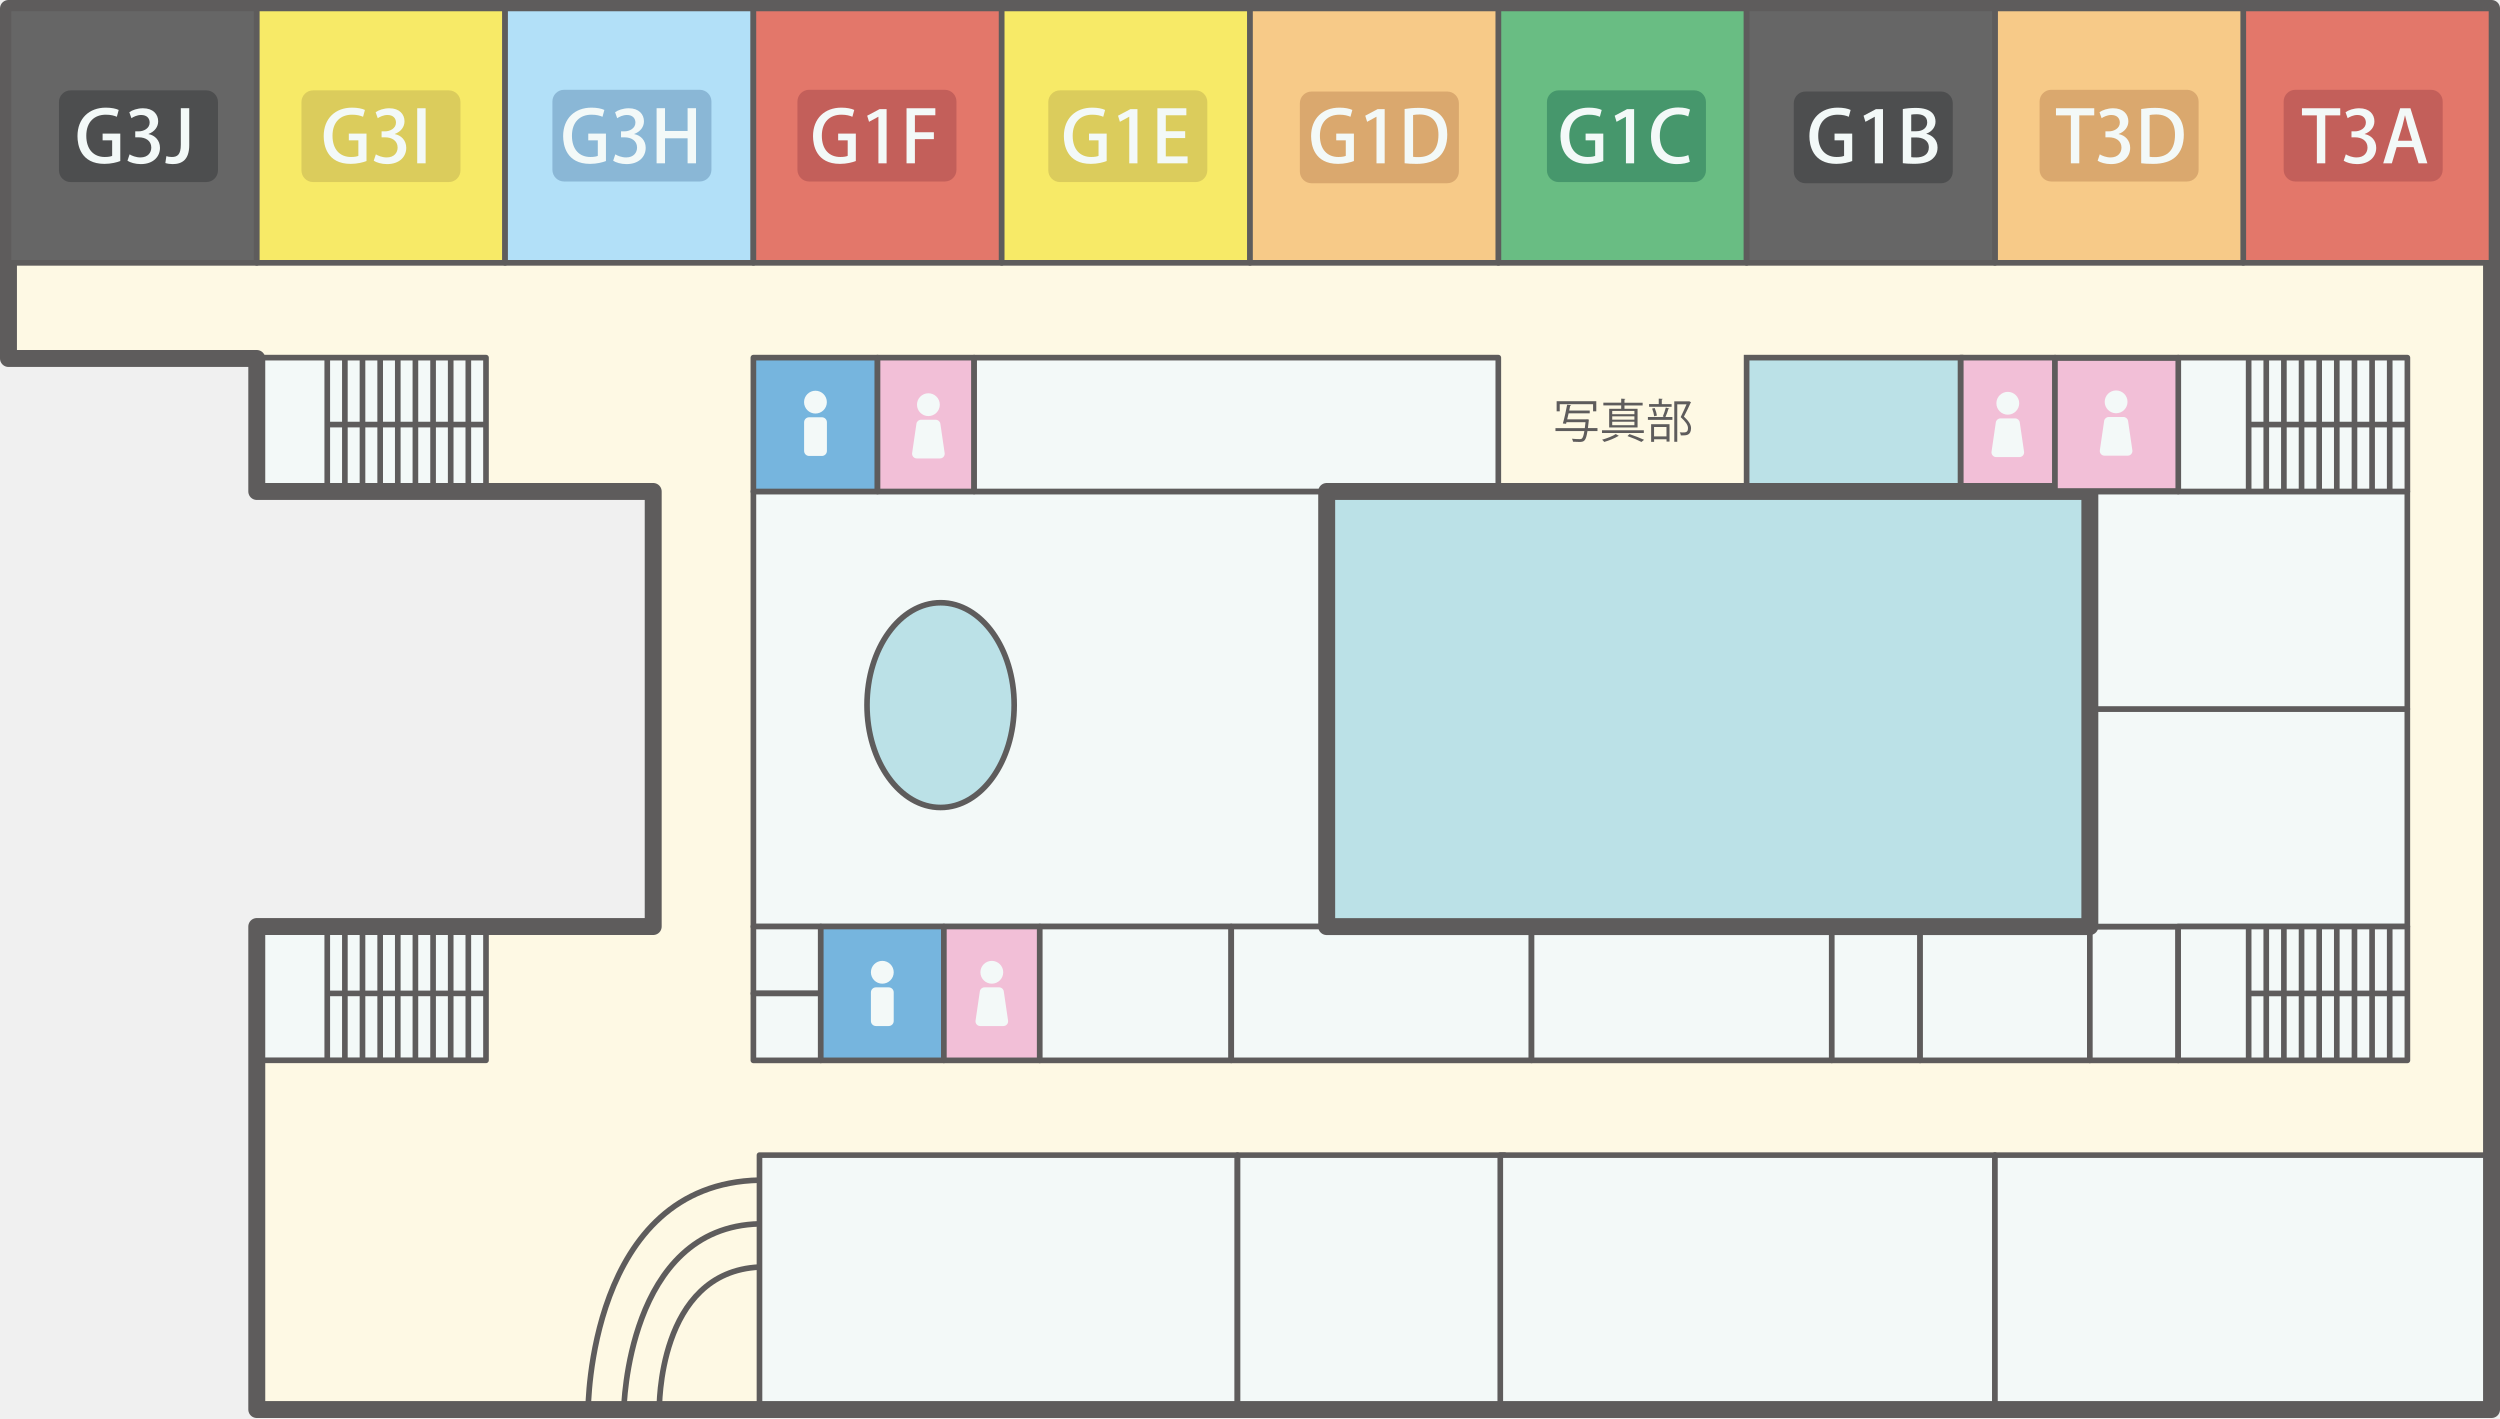
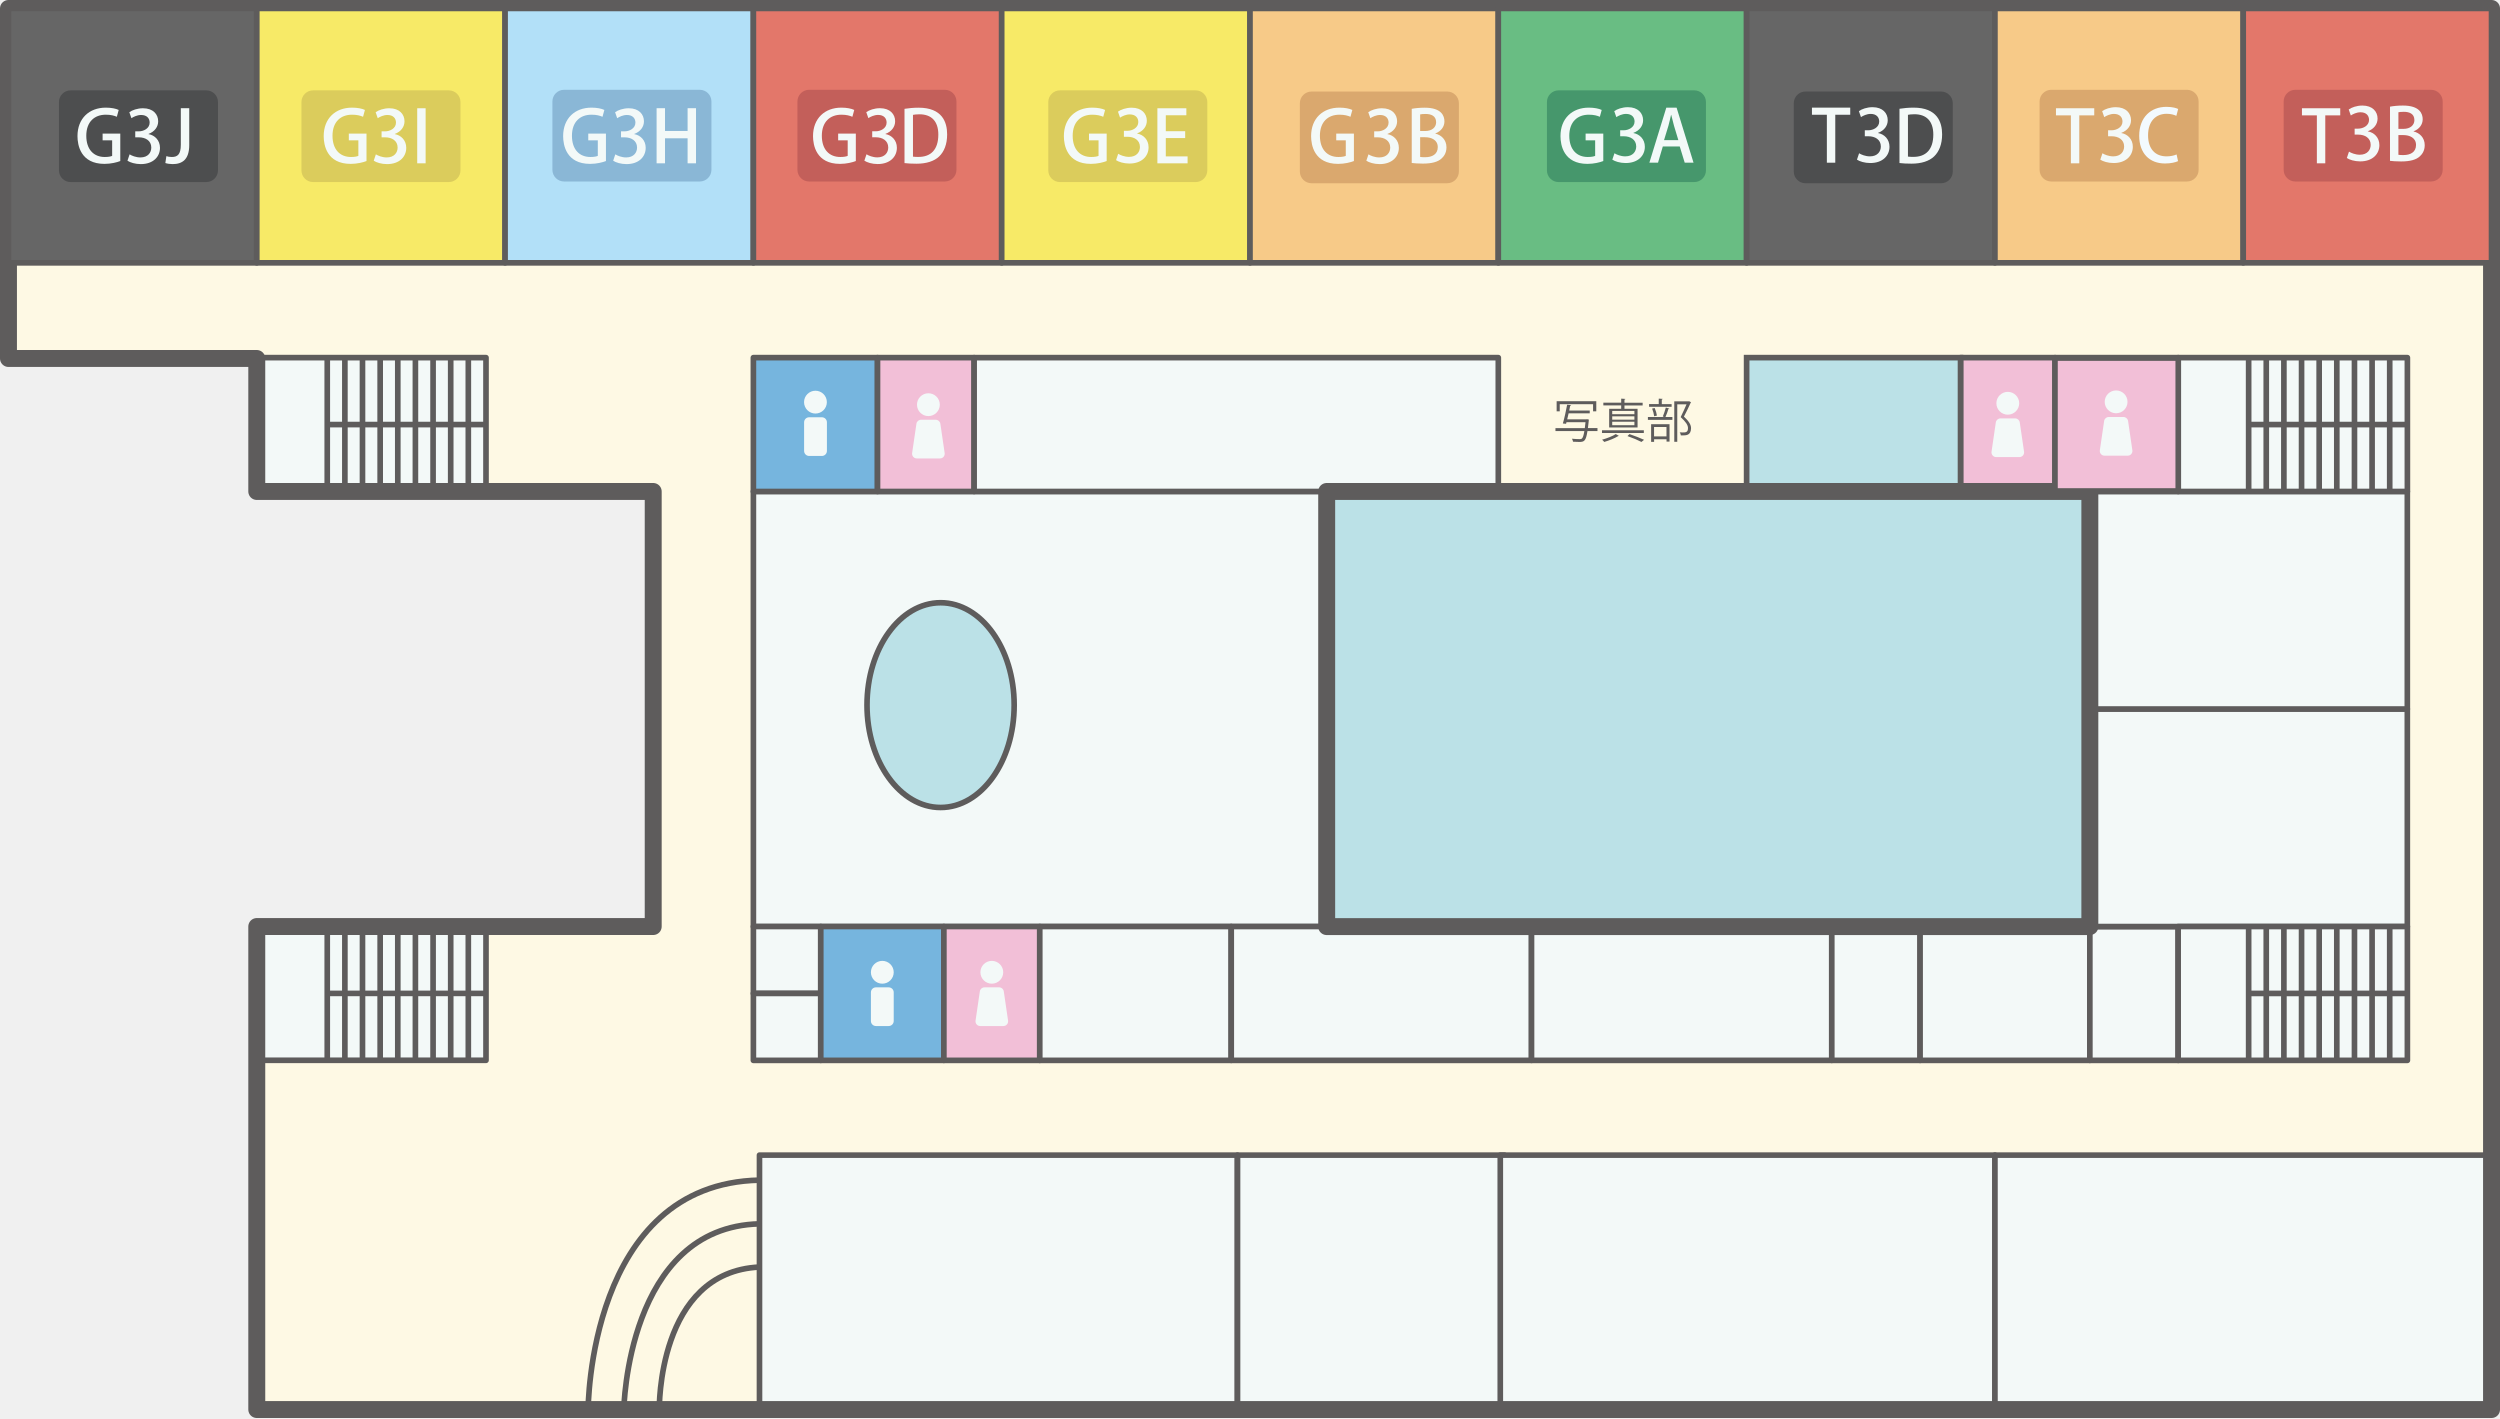
<svg xmlns="http://www.w3.org/2000/svg" id="_レイヤー_2" viewBox="0 0 442.7 251.1">
  <defs>
-     <style>
- 
- .cls-1,
- .cls-2,.cls-3,.cls-4,.cls-5,.cls-6,.cls-7,.cls-8,.cls-9,.cls-10,.cls-11,.cls-12,.cls-13,.cls-14,
- .cls-15{stroke:#5e5c5c;}
- .cls-1,.cls-2,.cls-3,.cls-4,.cls-5,.cls-6,.cls-7,.cls-8,.cls-10,.cls-12,.cls-13,.cls-14,
- .cls-15{stroke-linejoin:round;}
- .cls-1,
- .cls-16{fill:#f3f9f8;}
- .cls-2,
- .cls-9{fill:#f2bfd7;}
- .cls-3{fill:#f7ea67;}
- .cls-4{fill:#b2e0f8;}
- .cls-17{fill:#dbcc5c;}
- .cls-18{fill:#fef9e4;}
- .cls-19{fill:#46976c;}
- .cls-20{fill:#daa86e;}
- .cls-21{fill:#5e5c5c;}
- .cls-5,.cls-11{fill:#bbe1e7;}
- .cls-5,.cls-15{stroke-width:3px;}
- .cls-22{fill:#8ab7d6;}
- .cls-6{fill:#76b5de;}
- .cls-7{fill:#666;}
- .cls-8,
- .cls-15{fill:none;}
- .cls-10{fill:#f7ca88;}
- .cls-23{fill:#4d4e4f;}
- .cls-12{fill:#e3776a;}
- .cls-13{fill:#69bd83;}
- .cls-24{fill:#c35f5a;}
- .cls-14{fill:#fff;}
- .cls-15{stroke-linecap:round;}
- 
+     <style>.cls-1,.cls-2,.cls-3,.cls-4,.cls-5,.cls-6,.cls-7,.cls-8,.cls-9,.cls-10,.cls-11,.cls-12,.cls-13,.cls-14,.cls-15{stroke:#5e5c5c;}.cls-1,.cls-2,.cls-3,.cls-4,.cls-5,.cls-6,.cls-7,.cls-8,.cls-10,.cls-12,.cls-13,.cls-14,.cls-15{stroke-linejoin:round;}.cls-1,.cls-16{fill:#f3f9f8;}.cls-2,.cls-9{fill:#f2bfd7;}.cls-3{fill:#f7ea67;}.cls-4{fill:#b2e0f8;}.cls-17{fill:#dbcc5c;}.cls-18{fill:#fef9e4;}.cls-19{fill:#46976c;}.cls-20{fill:#daa86e;}.cls-21{fill:#5e5c5c;}.cls-5,.cls-11{fill:#bbe1e7;}.cls-5,.cls-15{stroke-width:3px;}.cls-22{fill:#f3fafe;}.cls-23{fill:#8ab7d6;}.cls-6{fill:#76b5de;}.cls-7{fill:#666;}.cls-8,.cls-15{fill:none;}.cls-10{fill:#f7ca88;}.cls-24{fill:#4d4e4f;}.cls-12{fill:#e3776a;}.cls-13{fill:#69bd83;}.cls-25{fill:#c35f5a;}.cls-14{fill:#fff;}.cls-15{stroke-linecap:round;}
</style>
  </defs>
  <g id="map">
    <g>
      <polygon class="cls-18" points="1.5 1.5 1.5 63.48 45.47 63.48 45.47 87.03 86.06 87.03 115.67 87.03 115.67 164.07 86.06 164.07 45.47 164.07 45.47 187.77 45.47 249.6 441.2 249.6 441.2 1.5 1.5 1.5" />
      <path class="cls-8" d="M104.15,249.6s0-40.03,30.35-40.62" />
      <path class="cls-8" d="M110.47,249.6s.53-32.33,24.03-32.88" />
      <path class="cls-8" d="M116.75,249.6s-.38-24.39,17.74-25.23" />
      <rect class="cls-1" x="134.49" y="204.55" width="84.62" height="45.04" />
      <rect class="cls-1" x="219.14" y="204.55" width="47.26" height="45.04" />
      <rect class="cls-1" x="265.67" y="204.55" width="87.6" height="45.04" />
      <rect class="cls-1" x="353.26" y="204.55" width="87.94" height="45.04" />
      <rect class="cls-1" x="133.41" y="87.03" width="101.52" height="77.05" />
      <rect class="cls-1" x="133.41" y="164.07" width="11.93" height="11.85" />
      <rect class="cls-1" x="133.41" y="175.92" width="11.93" height="11.85" />
      <rect class="cls-6" x="145.34" y="164.07" width="21.8" height="23.7" />
      <rect class="cls-2" x="167.14" y="164.07" width="16.98" height="23.7" />
      <rect class="cls-1" x="184.12" y="164.07" width="33.9" height="23.7" />
      <rect class="cls-1" x="218.03" y="164.07" width="53.17" height="23.7" />
      <rect class="cls-1" x="271.2" y="164.07" width="53.17" height="23.7" />
      <rect class="cls-1" x="324.37" y="164.07" width="15.64" height="23.7" />
      <rect class="cls-1" x="340.01" y="164.07" width="30.06" height="23.7" />
      <rect class="cls-1" x="370.07" y="164.07" width="15.64" height="23.7" />
      <rect class="cls-1" x="370.07" y="125.55" width="56.22" height="38.53" />
      <rect class="cls-1" x="370.07" y="87.03" width="56.22" height="38.52" />
      <rect class="cls-3" x="363.91" y="63.33" width="21.8" height="23.7" />
      <rect class="cls-2" x="347.17" y="63.33" width="16.74" height="23.7" />
      <rect class="cls-11" x="309.29" y="63.33" width="37.88" height="23.7" />
      <rect class="cls-6" x="133.41" y="63.33" width="21.98" height="23.7" />
      <rect class="cls-2" x="155.39" y="63.33" width="17.11" height="23.7" />
      <rect class="cls-1" x="172.5" y="63.33" width="92.82" height="23.7" />
      <rect class="cls-5" x="234.93" y="87.03" width="135.14" height="77.05" />
      <path class="cls-11" d="M179.59,124.86c0,10.01-5.83,18.13-13.03,18.13s-13.03-8.12-13.03-18.13,5.83-18.13,13.03-18.13,13.03,8.11,13.03,18.13Z" />
      <g>
        <polyline class="cls-1" points="426.3 164.07 385.71 164.07 385.71 187.77 426.3 187.77 426.3 164.07 426.3 175.92" />
        <line class="cls-14" x1="398.19" y1="164.07" x2="398.19" y2="187.77" />
        <line class="cls-14" x1="401.31" y1="164.07" x2="401.31" y2="187.77" />
        <line class="cls-14" x1="404.43" y1="164.07" x2="404.43" y2="187.77" />
        <line class="cls-14" x1="407.56" y1="164.07" x2="407.56" y2="187.77" />
        <line class="cls-14" x1="410.68" y1="164.07" x2="410.68" y2="187.77" />
        <line class="cls-14" x1="413.8" y1="164.07" x2="413.8" y2="187.77" />
        <line class="cls-14" x1="416.93" y1="164.07" x2="416.93" y2="187.77" />
        <line class="cls-14" x1="420.05" y1="164.07" x2="420.05" y2="187.77" />
        <line class="cls-14" x1="423.17" y1="164.07" x2="423.17" y2="187.77" />
      </g>
      <g>
        <polyline class="cls-1" points="86.06 164.06 45.47 164.06 45.47 187.76 86.06 187.76 86.06 164.06 86.06 175.91" />
        <line class="cls-14" x1="57.95" y1="164.06" x2="57.95" y2="187.76" />
        <line class="cls-14" x1="61.07" y1="164.06" x2="61.07" y2="187.76" />
        <line class="cls-14" x1="64.19" y1="164.06" x2="64.19" y2="187.76" />
        <line class="cls-14" x1="67.32" y1="164.06" x2="67.32" y2="187.76" />
        <line class="cls-14" x1="70.44" y1="164.06" x2="70.44" y2="187.76" />
        <line class="cls-14" x1="73.56" y1="164.06" x2="73.56" y2="187.76" />
        <line class="cls-14" x1="76.69" y1="164.06" x2="76.69" y2="187.76" />
        <line class="cls-14" x1="79.81" y1="164.06" x2="79.81" y2="187.76" />
        <line class="cls-14" x1="82.93" y1="164.06" x2="82.93" y2="187.76" />
      </g>
      <g>
        <polyline class="cls-1" points="86.06 63.33 45.47 63.33 45.47 87.03 86.06 87.03 86.06 63.33 86.06 75.18" />
        <line class="cls-14" x1="57.95" y1="63.33" x2="57.95" y2="87.03" />
        <line class="cls-14" x1="61.07" y1="63.33" x2="61.07" y2="87.03" />
        <line class="cls-14" x1="64.19" y1="63.33" x2="64.19" y2="87.03" />
        <line class="cls-14" x1="67.32" y1="63.33" x2="67.32" y2="87.03" />
        <line class="cls-14" x1="70.44" y1="63.33" x2="70.44" y2="87.03" />
        <line class="cls-14" x1="73.56" y1="63.33" x2="73.56" y2="87.03" />
        <line class="cls-14" x1="76.69" y1="63.33" x2="76.69" y2="87.03" />
        <line class="cls-14" x1="79.81" y1="63.33" x2="79.81" y2="87.03" />
        <line class="cls-14" x1="82.93" y1="63.33" x2="82.93" y2="87.03" />
      </g>
      <g>
        <polyline class="cls-1" points="426.3 63.33 385.71 63.33 385.71 87.03 426.3 87.03 426.3 63.33 426.3 75.18" />
        <line class="cls-14" x1="398.19" y1="63.33" x2="398.19" y2="87.03" />
        <line class="cls-14" x1="401.31" y1="63.33" x2="401.31" y2="87.03" />
        <line class="cls-14" x1="404.43" y1="63.33" x2="404.43" y2="87.03" />
        <line class="cls-14" x1="407.56" y1="63.33" x2="407.56" y2="87.03" />
        <line class="cls-14" x1="410.68" y1="63.33" x2="410.68" y2="87.03" />
        <line class="cls-14" x1="413.8" y1="63.33" x2="413.8" y2="87.03" />
        <line class="cls-14" x1="416.93" y1="63.33" x2="416.93" y2="87.03" />
        <line class="cls-14" x1="420.05" y1="63.33" x2="420.05" y2="87.03" />
        <line class="cls-14" x1="423.17" y1="63.33" x2="423.17" y2="87.03" />
      </g>
      <polygon class="cls-15" points="1.5 1.5 1.5 63.48 45.47 63.48 45.47 87.03 86.06 87.03 115.67 87.03 115.67 164.07 86.06 164.07 45.47 164.07 45.47 187.77 45.47 249.6 441.2 249.6 441.2 1.5 1.5 1.5" />
      <line class="cls-8" x1="86.06" y1="175.91" x2="57.95" y2="175.91" />
      <line class="cls-8" x1="86.06" y1="75.18" x2="57.95" y2="75.18" />
      <line class="cls-8" x1="426.3" y1="175.92" x2="398.18" y2="175.92" />
      <line class="cls-8" x1="426.3" y1="75.18" x2="398.19" y2="75.18" />
      <g>
        <circle class="cls-16" cx="156.24" cy="172.17" r="2.02" />
        <rect class="cls-16" x="154.22" y="174.84" width="4.04" height="6.85" rx=".89" ry=".89" />
      </g>
      <g>
        <circle class="cls-16" cx="144.4" cy="71.21" r="2.02" />
        <rect class="cls-16" x="142.39" y="73.89" width="4.04" height="6.85" rx=".89" ry=".89" />
      </g>
      <circle class="cls-16" cx="374.81" cy="71.41" r="2.02" />
      <g>
        <circle class="cls-16" cx="355.54" cy="71.41" r="2.02" />
        <path class="cls-16" d="M357.6,80.94h-4.12c-.51,0-.89-.45-.82-.95l.76-5.19c.06-.41,.41-.71,.82-.71h2.6c.41,0,.76,.3,.82,.71l.76,5.19c.07,.5-.31,.95-.82,.95Z" />
      </g>
      <g>
        <circle class="cls-16" cx="164.4" cy="71.66" r="2.02" />
        <path class="cls-16" d="M166.46,81.18h-4.12c-.51,0-.89-.45-.82-.95l.76-5.19c.06-.41,.41-.71,.82-.71h2.6c.41,0,.76,.3,.82,.71l.76,5.19c.07,.5-.31,.95-.82,.95Z" />
      </g>
      <g>
        <circle class="cls-16" cx="175.63" cy="172.17" r="2.02" />
        <path class="cls-16" d="M177.69,181.69h-4.12c-.51,0-.89-.45-.82-.95l.76-5.19c.06-.41,.41-.71,.82-.71h2.6c.41,0,.76,.3,.82,.71l.76,5.19c.07,.5-.31,.95-.82,.95Z" />
      </g>
+       <g>
+         <path class="cls-21" d="M282.88,75.81v.52h-1.77c-.28,1.81-.6,1.93-1.47,1.93-.3,0-.69-.02-1.09-.04-.02-.16-.09-.38-.19-.53,.59,.06,1.15,.07,1.37,.07,.19,0,.3-.02,.39-.1,.17-.15,.31-.54,.44-1.33h-5.12v-.52h5.2l.12-1.05h-3.37l-.07,.29-.57-.06c.25-.84,.57-2.28,.76-3.32l.71,.07c-.02,.07-.07,.1-.17,.11-.05,.25-.11,.54-.17,.85h3.63v.49h-3.74c-.08,.36-.17,.72-.25,1.06h3.4c.1-.02,.12-.02,.12-.02l.32,.07c-.04,.21-.14,1.26-.17,1.5h1.7Zm-6.68-4.24v1.27h-.55v-1.79h7.02v1.79h-.57v-1.27h-5.9Z" />
+         <path class="cls-21" d="M291.09,76.19v.48h-7.41v-.48h7.41Zm-4.43,1s-.09,.05-.16,.06c-.55,.35-1.59,.77-2.42,1.01-.08-.12-.26-.29-.38-.4,.84-.23,1.9-.64,2.42-1l.54,.32Zm.42-4.81v-.59h-3.16v-.48h3.16v-.72l.74,.05c0,.06-.06,.1-.16,.12v.56h3.22v.48h-3.22v.59h2.32v3.3h-5.03v-3.3h2.13Zm2.34,.97v-.58h-3.93v.58h3.93Zm0,.96v-.59h-3.93v.59h3.93Zm0,.98v-.61h-3.93v.61h3.93Zm1.25,2.97c-.58-.3-1.53-.71-2.48-1.04,.2-.2,.29-.28,.36-.35,.94,.31,1.95,.72,2.58,1.01l-.46,.38Z" />
+         <path class="cls-21" d="M294.45,73.76c.19-.43,.41-1.12,.53-1.59l.63,.18s-.07,.07-.17,.08c-.12,.4-.33,1-.52,1.41h1.23v.51h-4.34v-.51h2.9l-.25-.08Zm1.56-2.21v.49h-3.99v-.49h1.71v-.96l.7,.04c0,.06-.06,.1-.16,.12v.81h1.74Zm-3.63,6.7v-3.13h3.26v3.08h-.53v-.42h-2.2v.47h-.53Zm.63-6c.19,.42,.35,.98,.4,1.34l-.49,.12c-.04-.36-.19-.93-.36-1.36l.45-.1Zm2.09,3.36h-2.2v1.67h2.2v-1.67Zm4-4.56l.36,.18s-.04,.07-.07,.08c-.31,.7-.75,1.59-1.2,2.46,.89,.83,1.26,1.45,1.26,2.04,0,1.29-.9,1.29-1.43,1.29-.12,0-.25,0-.38,0,0-.15-.08-.39-.19-.54,.18,.02,.35,.02,.51,.02,.55,0,.95-.02,.95-.78,0-.54-.4-1.11-1.3-1.94,.4-.82,.76-1.59,1.04-2.26h-1.64v6.63h-.53v-7.16h2.53l.11-.02Z" />
+       </g>
      <rect class="cls-9" x="363.89" y="63.4" width="21.84" height="23.55" />
      <circle class="cls-16" cx="374.72" cy="71.16" r="2.02" />
      <path class="cls-16" d="M376.78,80.69h-4.12c-.51,0-.89-.45-.82-.95l.76-5.19c.06-.41,.41-.71,.82-.71h2.6c.41,0,.76,.3,.82,.71l.76,5.19c.07,.5-.31,.95-.82,.95Z" />
-       <g id="T3A">
-         <rect class="cls-12" x="397.23" y="1.5" width="43.97" height="45.04" />
-         <rect class="cls-24" x="404.39" y="15.9" width="28.16" height="16.24" rx="2.07" ry="2.07" />
-         <g>
-           <path class="cls-16" d="M414.41,20.43h-2.65v8.49h-1.49v-8.49h-2.64v-1.26h6.78v1.26Z" />
-           <path class="cls-16" d="M418.76,23.75c1.09,.2,2.02,1.08,2.02,2.43,0,1.57-1.2,2.88-3.4,2.88-1,0-1.9-.29-2.36-.6l.38-1.13c.35,.23,1.12,.55,1.91,.55,1.37,0,1.93-.89,1.93-1.75,0-1.24-1.05-1.81-2.19-1.81h-.65v-1.06h.63c.83,0,1.92-.5,1.92-1.55,0-.75-.49-1.35-1.51-1.35-.68,0-1.35,.32-1.72,.57l-.37-1.06c.49-.36,1.42-.7,2.42-.7,1.81,0,2.69,1.08,2.69,2.31,0,.98-.62,1.83-1.72,2.24v.03Z" />
-           <path class="cls-16" d="M429.84,28.92h-1.56l-.88-2.87h-3l-.85,2.87h-1.53l3-9.75h1.82l3,9.75Zm-2.69-4l-.77-2.55c-.18-.64-.35-1.33-.49-1.92h-.03c-.14,.6-.29,1.31-.46,1.91l-.78,2.56h2.53Z" />
-         </g>
-       </g>
-       <g>
-         <path class="cls-21" d="M282.88,75.81v.52h-1.77c-.28,1.81-.6,1.93-1.47,1.93-.3,0-.69-.02-1.09-.04-.02-.16-.09-.38-.19-.53,.59,.06,1.15,.07,1.37,.07,.19,0,.3-.02,.39-.1,.17-.15,.31-.54,.44-1.33h-5.12v-.52h5.2l.12-1.05h-3.37l-.07,.29-.57-.06c.25-.84,.57-2.28,.76-3.32l.71,.07c-.02,.07-.07,.1-.17,.11-.05,.25-.11,.54-.17,.85h3.63v.49h-3.74c-.08,.36-.17,.72-.25,1.06h3.4c.1-.02,.12-.02,.12-.02l.32,.07c-.04,.21-.14,1.26-.17,1.5h1.7Zm-6.68-4.24v1.27h-.55v-1.79h7.02v1.79h-.57v-1.27h-5.9Z" />
-         <path class="cls-21" d="M291.09,76.19v.48h-7.41v-.48h7.41Zm-4.43,1s-.09,.05-.16,.06c-.55,.35-1.59,.77-2.42,1.01-.08-.12-.26-.29-.38-.4,.84-.23,1.9-.64,2.42-1l.54,.32Zm.42-4.81v-.59h-3.16v-.48h3.16v-.72l.74,.05c0,.06-.06,.1-.16,.12v.56h3.22v.48h-3.22v.59h2.32v3.3h-5.03v-3.3h2.13Zm2.34,.97v-.58h-3.93v.58h3.93Zm0,.96v-.59h-3.93v.59h3.93Zm0,.98v-.61h-3.93v.61h3.93Zm1.25,2.97c-.58-.3-1.53-.71-2.48-1.04,.2-.2,.29-.28,.36-.35,.94,.31,1.95,.72,2.58,1.01l-.46,.38Z" />
-         <path class="cls-21" d="M294.45,73.76c.19-.43,.41-1.12,.53-1.59l.63,.18s-.07,.07-.17,.08c-.12,.4-.33,1-.52,1.41h1.23v.51h-4.34v-.51h2.9l-.25-.08Zm1.56-2.21v.49h-3.99v-.49h1.71v-.96l.7,.04c0,.06-.06,.1-.16,.12v.81h1.74Zm-3.63,6.7v-3.13h3.26v3.08h-.53v-.42h-2.2v.47h-.53Zm.63-6c.19,.42,.35,.98,.4,1.34l-.49,.12c-.04-.36-.19-.93-.36-1.36l.45-.1Zm2.09,3.36h-2.2v1.67h2.2v-1.67Zm4-4.56l.36,.18s-.04,.07-.07,.08c-.31,.7-.75,1.59-1.2,2.46,.89,.83,1.26,1.45,1.26,2.04,0,1.29-.9,1.29-1.43,1.29-.12,0-.25,0-.38,0,0-.15-.08-.39-.19-.54,.18,.02,.35,.02,.51,.02,.55,0,.95-.02,.95-.78,0-.54-.4-1.11-1.3-1.94,.4-.82,.76-1.59,1.04-2.26h-1.64v6.63h-.53v-7.16h2.53l.11-.02Z" />
-       </g>
-       <g id="G3J">
-         <g>
-           <rect class="cls-7" x="1.5" y="1.5" width="43.97" height="45.04" />
-           <rect class="cls-23" x="10.44" y="16" width="28.16" height="16.24" rx="2.07" ry="2.07" />
-           <g>
-             <path class="cls-16" d="M21.29,28.52c-.55,.22-1.63,.5-2.79,.5-4.24,0-4.78-3.35-4.78-4.91,0-3.16,2.09-5.05,5.02-5.05,.96,0,1.79,.17,2.28,.41l-.33,1.21c-.46-.2-1.05-.37-1.95-.37-2.01,0-3.46,1.26-3.46,3.73s1.35,3.76,3.27,3.76c.64,0,1.09-.09,1.31-.2v-2.75h-1.69v-1.19h3.13v4.85Z" />
-             <path class="cls-16" d="M26.31,23.75c1.09,.2,2.02,1.08,2.02,2.43,0,1.57-1.2,2.88-3.4,2.88-1,0-1.9-.29-2.36-.6l.38-1.13c.35,.23,1.12,.55,1.91,.55,1.37,0,1.93-.89,1.93-1.75,0-1.24-1.05-1.81-2.19-1.81h-.65v-1.06h.63c.83,0,1.92-.5,1.92-1.55,0-.75-.49-1.35-1.51-1.35-.68,0-1.35,.32-1.72,.57l-.37-1.06c.49-.36,1.42-.7,2.42-.7,1.81,0,2.69,1.08,2.69,2.31,0,.98-.62,1.83-1.72,2.24v.03Z" />
-             <path class="cls-16" d="M33.51,25.68c0,2.57-1.23,3.38-2.95,3.38-.45,0-.97-.08-1.28-.19l.18-1.22c.24,.09,.58,.15,.97,.15,.99,0,1.59-.43,1.59-2.17v-6.47h1.49v6.52Z" />
-           </g>
-         </g>
-       </g>
-       <g id="G3I">
-         <rect class="cls-3" x="45.47" y="1.5" width="43.97" height="45.04" />
-         <rect class="cls-17" x="53.38" y="16" width="28.16" height="16.24" rx="2.07" ry="2.07" />
-         <g>
-           <path class="cls-16" d="M64.89,28.52c-.55,.22-1.63,.5-2.79,.5-4.24,0-4.78-3.35-4.78-4.91,0-3.16,2.09-5.05,5.02-5.05,.96,0,1.79,.17,2.28,.41l-.33,1.21c-.46-.2-1.05-.37-1.95-.37-2.01,0-3.46,1.26-3.46,3.73s1.35,3.76,3.27,3.76c.64,0,1.09-.09,1.31-.2v-2.75h-1.69v-1.19h3.13v4.85Z" />
-           <path class="cls-16" d="M69.92,23.75c1.09,.2,2.02,1.08,2.02,2.43,0,1.57-1.2,2.88-3.4,2.88-1,0-1.9-.29-2.36-.6l.38-1.13c.35,.23,1.12,.55,1.91,.55,1.37,0,1.94-.89,1.94-1.75,0-1.24-1.05-1.81-2.19-1.81h-.65v-1.06h.63c.83,0,1.92-.5,1.92-1.55,0-.75-.49-1.35-1.51-1.35-.68,0-1.35,.32-1.72,.57l-.37-1.06c.49-.36,1.42-.7,2.42-.7,1.81,0,2.69,1.08,2.69,2.31,0,.98-.62,1.83-1.72,2.24v.03Z" />
-           <path class="cls-16" d="M73.88,19.17h1.49v9.75h-1.49v-9.75Z" />
-         </g>
-       </g>
-       <g id="G3H">
-         <rect class="cls-4" x="89.44" y="1.5" width="43.97" height="45.04" />
-         <rect class="cls-22" x="97.82" y="15.9" width="28.16" height="16.24" rx="2.07" ry="2.07" />
-         <g>
-           <path class="cls-16" d="M107.29,28.52c-.55,.22-1.63,.5-2.79,.5-4.24,0-4.78-3.35-4.78-4.91,0-3.16,2.09-5.05,5.02-5.05,.96,0,1.79,.17,2.28,.41l-.33,1.21c-.46-.2-1.05-.37-1.95-.37-2.01,0-3.46,1.26-3.46,3.73s1.35,3.76,3.27,3.76c.64,0,1.09-.09,1.31-.2v-2.75h-1.69v-1.19h3.13v4.85Z" />
-           <path class="cls-16" d="M112.32,23.75c1.09,.2,2.02,1.08,2.02,2.43,0,1.57-1.2,2.88-3.4,2.88-1,0-1.9-.29-2.36-.6l.38-1.13c.35,.23,1.12,.55,1.91,.55,1.37,0,1.94-.89,1.94-1.75,0-1.24-1.05-1.81-2.19-1.81h-.65v-1.06h.63c.83,0,1.92-.5,1.92-1.55,0-.75-.49-1.35-1.51-1.35-.68,0-1.35,.32-1.72,.57l-.37-1.06c.49-.36,1.42-.7,2.42-.7,1.81,0,2.69,1.08,2.69,2.31,0,.98-.62,1.83-1.72,2.24v.03Z" />
-           <path class="cls-16" d="M123.25,28.92h-1.49v-4.43h-4v4.43h-1.49v-9.76h1.49v4.03h4v-4.03h1.49v9.76Z" />
-         </g>
-       </g>
-       <g id="G1F">
-         <rect class="cls-12" x="133.41" y="1.5" width="43.97" height="45.04" />
-         <rect class="cls-24" x="141.21" y="15.9" width="28.16" height="16.24" rx="2.07" ry="2.07" />
-         <g>
-           <path class="cls-16" d="M151.54,28.52c-.55,.22-1.63,.5-2.79,.5-4.24,0-4.78-3.35-4.78-4.91,0-3.16,2.09-5.05,5.02-5.05,.96,0,1.79,.17,2.28,.41l-.33,1.21c-.46-.2-1.05-.37-1.95-.37-2.01,0-3.46,1.26-3.46,3.73s1.35,3.76,3.27,3.76c.64,0,1.09-.09,1.31-.2v-2.75h-1.69v-1.19h3.13v4.85Z" />
-           <path class="cls-16" d="M155.55,28.92v-8.24h-.03l-1.63,.89-.33-1.08,2.18-1.16h1.26v9.59h-1.45Z" />
-           <path class="cls-16" d="M160.53,28.92v-9.75h5.1v1.24h-3.62v3.01h3.36v1.22h-3.36v4.28h-1.49Z" />
-         </g>
-       </g>
-       <g id="G1C">
-         <rect class="cls-13" x="265.32" y="1.5" width="43.97" height="45.04" />
-         <rect class="cls-19" x="273.93" y="16" width="28.16" height="16.24" rx="2.07" ry="2.07" />
-         <g>
-           <path class="cls-16" d="M283.9,28.52c-.55,.22-1.63,.5-2.79,.5-4.24,0-4.78-3.35-4.78-4.91,0-3.16,2.09-5.05,5.02-5.05,.96,0,1.79,.17,2.28,.41l-.33,1.21c-.46-.2-1.05-.37-1.95-.37-2.01,0-3.46,1.26-3.46,3.73s1.35,3.76,3.27,3.76c.64,0,1.09-.09,1.31-.2v-2.75h-1.69v-1.19h3.13v4.85Z" />
-           <path class="cls-16" d="M287.92,28.92v-8.24h-.03l-1.63,.89-.33-1.08,2.18-1.16h1.26v9.59h-1.45Z" />
-           <path class="cls-16" d="M299.23,28.65c-.41,.2-1.24,.41-2.31,.41-2.73,0-4.56-1.8-4.56-4.91,0-3.31,2.1-5.12,4.82-5.12,1.13,0,1.82,.24,2.09,.38l-.32,1.21c-.41-.19-.99-.36-1.72-.36-1.9,0-3.31,1.27-3.31,3.81,0,2.4,1.26,3.73,3.28,3.73,.67,0,1.35-.14,1.77-.34l.26,1.19Z" />
-         </g>
-       </g>
-       <g id="T3D">
-         <rect class="cls-10" x="353.26" y="1.5" width="43.97" height="45.04" />
-         <rect class="cls-20" x="361.17" y="15.9" width="28.16" height="16.24" rx="2.07" ry="2.07" />
-         <g>
-           <path class="cls-16" d="M370.85,20.43h-2.65v8.49h-1.49v-8.49h-2.64v-1.26h6.78v1.26Z" />
-           <path class="cls-16" d="M375.19,23.75c1.09,.2,2.02,1.08,2.02,2.43,0,1.57-1.2,2.88-3.4,2.88-1,0-1.9-.29-2.36-.6l.38-1.13c.35,.23,1.12,.55,1.91,.55,1.37,0,1.93-.89,1.93-1.75,0-1.24-1.05-1.81-2.19-1.81h-.65v-1.06h.63c.83,0,1.92-.5,1.92-1.55,0-.75-.49-1.35-1.51-1.35-.68,0-1.35,.32-1.72,.57l-.37-1.06c.49-.36,1.42-.7,2.42-.7,1.81,0,2.69,1.08,2.69,2.31,0,.98-.62,1.83-1.72,2.24v.03Z" />
-           <path class="cls-16" d="M379.16,19.3c.71-.11,1.58-.2,2.5-.2,4.18,0,5.05,2.56,5.05,4.73h0c0,1.78-.55,3.07-1.41,3.9-.88,.85-2.28,1.29-4.01,1.29-.87,0-1.58-.04-2.13-.11v-9.59Zm1.49,8.47c.26,.04,.62,.05,.96,.05,2.2,.01,3.54-1.27,3.54-3.96,0-2.37-1.23-3.59-3.34-3.59-.51,0-.9,.05-1.15,.1v7.4Z" />
-         </g>
-       </g>
-       <g id="G1B">
-         <rect class="cls-7" x="309.29" y="1.5" width="43.97" height="45.04" />
-         <rect class="cls-23" x="317.64" y="16.21" width="28.16" height="16.24" rx="2.07" ry="2.07" />
-         <g>
-           <path class="cls-16" d="M327.98,28.52c-.55,.22-1.63,.5-2.79,.5-4.24,0-4.78-3.35-4.78-4.91,0-3.16,2.09-5.05,5.02-5.05,.96,0,1.79,.17,2.28,.41l-.33,1.21c-.46-.2-1.05-.37-1.95-.37-2.01,0-3.46,1.26-3.46,3.73s1.35,3.76,3.27,3.76c.64,0,1.09-.09,1.31-.2v-2.75h-1.69v-1.19h3.13v4.85Z" />
-           <path class="cls-16" d="M331.99,28.92v-8.24h-.03l-1.63,.89-.33-1.08,2.18-1.16h1.26v9.59h-1.45Z" />
-           <path class="cls-16" d="M341.14,23.7c1.03,.25,1.96,1.07,1.96,2.43,0,1.03-.49,1.63-.85,1.96-.65,.62-1.73,.92-3.35,.92-.87,0-1.53-.06-1.95-.11v-9.59c.55-.11,1.42-.2,2.29-.2,2.99,0,3.5,1.45,3.5,2.43,0,.93-.59,1.75-1.62,2.13v.04Zm-1.79-.46c1.18,0,1.92-.65,1.92-1.55,0-1.17-.95-1.47-1.87-1.47-.49,0-.78,.04-.96,.08v2.94h.91Zm-.91,4.59c.22,.04,.51,.05,.9,.05,1.19,0,2.22-.5,2.22-1.78s-1.12-1.76-2.26-1.76h-.86v3.49Z" />
-         </g>
-       </g>
-       <g id="G1E">
-         <rect class="cls-3" x="177.38" y="1.5" width="43.97" height="45.04" />
-         <rect class="cls-17" x="185.63" y="16" width="28.16" height="16.24" rx="2.07" ry="2.07" />
-         <g>
-           <path class="cls-16" d="M195.96,28.52c-.55,.22-1.63,.5-2.79,.5-4.24,0-4.78-3.35-4.78-4.91,0-3.16,2.09-5.05,5.02-5.05,.96,0,1.79,.17,2.28,.41l-.33,1.21c-.46-.2-1.05-.37-1.95-.37-2.01,0-3.46,1.26-3.46,3.73s1.35,3.76,3.27,3.76c.64,0,1.09-.09,1.31-.2v-2.75h-1.69v-1.19h3.13v4.85Z" />
-           <path class="cls-16" d="M199.97,28.92v-8.24h-.03l-1.63,.89-.33-1.08,2.18-1.16h1.26v9.59h-1.45Z" />
-           <path class="cls-16" d="M210.29,28.92h-5.34v-9.75h5.13v1.24h-3.64v2.82h3.43v1.22h-3.43v3.24h3.86v1.24Z" />
-         </g>
-       </g>
-       <g id="G1D">
-         <rect class="cls-10" x="221.35" y="1.5" width="43.97" height="45.04" />
-         <rect class="cls-20" x="230.18" y="16.21" width="28.16" height="16.24" rx="2.07" ry="2.07" />
-         <g>
-           <path class="cls-16" d="M239.74,28.52c-.55,.22-1.63,.5-2.79,.5-4.24,0-4.78-3.35-4.78-4.91,0-3.16,2.09-5.05,5.02-5.05,.96,0,1.79,.17,2.28,.41l-.33,1.21c-.46-.2-1.05-.37-1.95-.37-2.01,0-3.46,1.26-3.46,3.73s1.35,3.76,3.27,3.76c.64,0,1.09-.09,1.31-.2v-2.75h-1.69v-1.19h3.13v4.85Z" />
-           <path class="cls-16" d="M243.75,28.92v-8.24h-.03l-1.63,.89-.33-1.08,2.18-1.16h1.26v9.59h-1.45Z" />
-           <path class="cls-16" d="M248.73,19.3c.71-.11,1.58-.2,2.5-.2,4.18,0,5.05,2.56,5.05,4.73h0c0,1.78-.55,3.07-1.41,3.9-.88,.85-2.28,1.29-4.01,1.29-.87,0-1.58-.04-2.13-.11v-9.59Zm1.49,8.47c.26,.04,.62,.05,.96,.05,2.2,.01,3.54-1.27,3.54-3.96,0-2.37-1.23-3.59-3.34-3.59-.51,0-.9,.05-1.15,.1v7.4Z" />
-         </g>
-       </g>]
- 
- </g>
+     </g>
+   </g>
+   <g id="G3J">
+     <rect class="cls-7" x="1.5" y="1.5" width="43.97" height="45.04" />
+     <rect class="cls-24" x="10.44" y="16" width="28.16" height="16.24" rx="2.07" ry="2.07" />
+     <g>
+       <path class="cls-16" d="M21.29,28.52c-.55,.22-1.63,.5-2.79,.5-4.24,0-4.78-3.35-4.78-4.91,0-3.16,2.09-5.05,5.02-5.05,.96,0,1.79,.17,2.28,.41l-.33,1.21c-.46-.2-1.05-.37-1.95-.37-2.01,0-3.46,1.26-3.46,3.73s1.35,3.76,3.27,3.76c.64,0,1.09-.09,1.31-.2v-2.75h-1.69v-1.19h3.13v4.85Z" />
+       <path class="cls-16" d="M26.31,23.75c1.09,.2,2.02,1.08,2.02,2.43,0,1.57-1.2,2.88-3.4,2.88-1,0-1.9-.29-2.36-.6l.38-1.13c.35,.23,1.12,.55,1.91,.55,1.37,0,1.93-.89,1.93-1.75,0-1.24-1.05-1.81-2.19-1.81h-.65v-1.06h.63c.83,0,1.92-.5,1.92-1.55,0-.75-.49-1.35-1.51-1.35-.68,0-1.35,.32-1.72,.57l-.37-1.06c.49-.36,1.42-.7,2.42-.7,1.81,0,2.69,1.08,2.69,2.31,0,.98-.62,1.83-1.72,2.24v.03Z" />
+       <path class="cls-16" d="M33.51,25.68c0,2.57-1.23,3.38-2.95,3.38-.45,0-.97-.08-1.28-.19l.18-1.22c.24,.09,.58,.15,.97,.15,.99,0,1.59-.43,1.59-2.17v-6.47h1.49v6.52Z" />
+     </g>
+   </g>
+   <g id="G3I">
+     <rect class="cls-3" x="45.47" y="1.5" width="43.97" height="45.04" />
+     <rect class="cls-17" x="53.38" y="16" width="28.16" height="16.24" rx="2.07" ry="2.07" />
+     <g>
+       <path class="cls-16" d="M64.89,28.52c-.55,.22-1.63,.5-2.79,.5-4.24,0-4.78-3.35-4.78-4.91,0-3.16,2.09-5.05,5.02-5.05,.96,0,1.79,.17,2.28,.41l-.33,1.21c-.46-.2-1.05-.37-1.95-.37-2.01,0-3.46,1.26-3.46,3.73s1.35,3.76,3.27,3.76c.64,0,1.09-.09,1.31-.2v-2.75h-1.69v-1.19h3.13v4.85Z" />
+       <path class="cls-16" d="M69.92,23.75c1.09,.2,2.02,1.08,2.02,2.43,0,1.57-1.2,2.88-3.4,2.88-1,0-1.9-.29-2.36-.6l.38-1.13c.35,.23,1.12,.55,1.91,.55,1.37,0,1.94-.89,1.94-1.75,0-1.24-1.05-1.81-2.19-1.81h-.65v-1.06h.63c.83,0,1.92-.5,1.92-1.55,0-.75-.49-1.35-1.51-1.35-.68,0-1.35,.32-1.72,.57l-.37-1.06c.49-.36,1.42-.7,2.42-.7,1.81,0,2.69,1.08,2.69,2.31,0,.98-.62,1.83-1.72,2.24v.03Z" />
+       <path class="cls-16" d="M73.88,19.17h1.49v9.75h-1.49v-9.75Z" />
+     </g>
+   </g>
+   <g id="G3H">
+     <rect class="cls-4" x="89.44" y="1.5" width="43.97" height="45.04" />
+     <rect class="cls-23" x="97.82" y="15.9" width="28.16" height="16.24" rx="2.07" ry="2.07" />
+     <g>
+       <path class="cls-16" d="M107.29,28.52c-.55,.22-1.63,.5-2.79,.5-4.24,0-4.78-3.35-4.78-4.91,0-3.16,2.09-5.05,5.02-5.05,.96,0,1.79,.17,2.28,.41l-.33,1.21c-.46-.2-1.05-.37-1.95-.37-2.01,0-3.46,1.26-3.46,3.73s1.35,3.76,3.27,3.76c.64,0,1.09-.09,1.31-.2v-2.75h-1.69v-1.19h3.13v4.85Z" />
+       <path class="cls-16" d="M112.32,23.75c1.09,.2,2.02,1.08,2.02,2.43,0,1.57-1.2,2.88-3.4,2.88-1,0-1.9-.29-2.36-.6l.38-1.13c.35,.23,1.12,.55,1.91,.55,1.37,0,1.94-.89,1.94-1.75,0-1.24-1.05-1.81-2.19-1.81h-.65v-1.06h.63c.83,0,1.92-.5,1.92-1.55,0-.75-.49-1.35-1.51-1.35-.68,0-1.35,.32-1.72,.57l-.37-1.06c.49-.36,1.42-.7,2.42-.7,1.81,0,2.69,1.08,2.69,2.31,0,.98-.62,1.83-1.72,2.24v.03Z" />
+       <path class="cls-16" d="M123.25,28.92h-1.49v-4.43h-4v4.43h-1.49v-9.76h1.49v4.03h4v-4.03h1.49v9.76Z" />
+     </g>
+   </g>
+   <g id="G3D">
+     <g>
+       <rect class="cls-12" x="133.41" y="1.5" width="43.97" height="45.04" />
+       <rect class="cls-25" x="141.21" y="15.9" width="28.16" height="16.24" rx="2.07" ry="2.07" />
+       <path class="cls-16" d="M151.54,28.52c-.55,.22-1.63,.5-2.79,.5-4.24,0-4.78-3.35-4.78-4.91,0-3.16,2.09-5.05,5.02-5.05,.96,0,1.79,.17,2.28,.41l-.33,1.21c-.46-.2-1.05-.37-1.95-.37-2.01,0-3.46,1.26-3.46,3.73s1.35,3.76,3.27,3.76c.64,0,1.09-.09,1.31-.2v-2.75h-1.69v-1.19h3.13v4.85Z" />
+     </g>
+     <path class="cls-16" d="M160.17,19.27c.71-.11,1.58-.2,2.5-.2,4.18,0,5.05,2.56,5.05,4.73h0c0,1.78-.55,3.07-1.41,3.9-.88,.85-2.28,1.29-4.01,1.29-.87,0-1.58-.04-2.13-.11v-9.59Zm1.49,8.47c.26,.04,.62,.05,.96,.05,2.2,.01,3.54-1.27,3.54-3.96,0-2.37-1.23-3.59-3.34-3.59-.51,0-.9,.05-1.15,.1v7.4Z" />
+     <path class="cls-16" d="M156.8,23.74c1.09,.2,2.02,1.08,2.02,2.43,0,1.57-1.2,2.88-3.4,2.88-1,0-1.9-.29-2.36-.6l.38-1.13c.35,.23,1.12,.55,1.91,.55,1.37,0,1.94-.89,1.94-1.75,0-1.24-1.05-1.81-2.19-1.81h-.65v-1.06h.63c.83,0,1.92-.5,1.92-1.55,0-.75-.49-1.35-1.51-1.35-.68,0-1.35,.32-1.72,.57l-.37-1.06c.49-.36,1.42-.7,2.42-.7,1.81,0,2.69,1.08,2.69,2.31,0,.98-.62,1.83-1.72,2.24v.03Z" />
+   </g>
+   <g id="G3E">
+     <g>
+       <rect class="cls-3" x="177.38" y="1.5" width="43.97" height="45.04" />
+       <rect class="cls-17" x="185.63" y="16" width="28.16" height="16.24" rx="2.07" ry="2.07" />
+       <g>
+         <path class="cls-16" d="M195.96,28.52c-.55,.22-1.63,.5-2.79,.5-4.24,0-4.78-3.35-4.78-4.91,0-3.16,2.09-5.05,5.02-5.05,.96,0,1.79,.17,2.28,.41l-.33,1.21c-.46-.2-1.05-.37-1.95-.37-2.01,0-3.46,1.26-3.46,3.73s1.35,3.76,3.27,3.76c.64,0,1.09-.09,1.31-.2v-2.75h-1.69v-1.19h3.13v4.85Z" />
+         <path class="cls-16" d="M210.29,28.92h-5.34v-9.75h5.13v1.24h-3.64v2.82h3.43v1.22h-3.43v3.24h3.86v1.24Z" />
+       </g>
+     </g>
+     <path class="cls-16" d="M201.37,23.65c1.09,.2,2.02,1.08,2.02,2.43,0,1.57-1.2,2.88-3.4,2.88-1,0-1.9-.29-2.36-.6l.38-1.13c.35,.23,1.12,.55,1.91,.55,1.37,0,1.94-.89,1.94-1.75,0-1.24-1.05-1.81-2.19-1.81h-.65v-1.06h.63c.83,0,1.92-.5,1.92-1.55,0-.75-.49-1.35-1.51-1.35-.68,0-1.35,.32-1.72,.57l-.37-1.06c.49-.36,1.42-.7,2.42-.7,1.81,0,2.69,1.08,2.69,2.31,0,.98-.62,1.83-1.72,2.24v.03Z" />
+   </g>
+   <g id="G3B">
+     <rect class="cls-10" x="221.35" y="1.5" width="43.97" height="45.04" />
+     <rect class="cls-20" x="230.18" y="16.21" width="28.16" height="16.24" rx="2.07" ry="2.07" />
+     <path class="cls-16" d="M239.74,28.52c-.55,.22-1.63,.5-2.79,.5-4.24,0-4.78-3.35-4.78-4.91,0-3.16,2.09-5.05,5.02-5.05,.96,0,1.79,.17,2.28,.41l-.33,1.21c-.46-.2-1.05-.37-1.95-.37-2.01,0-3.46,1.26-3.46,3.73s1.35,3.76,3.27,3.76c.64,0,1.09-.09,1.31-.2v-2.75h-1.69v-1.19h3.13v4.85Z" />
+     <path class="cls-16" d="M245.69,23.75c1.09,.2,2.02,1.08,2.02,2.43,0,1.57-1.2,2.88-3.4,2.88-1,0-1.9-.29-2.36-.6l.38-1.13c.35,.23,1.12,.55,1.91,.55,1.37,0,1.94-.89,1.94-1.75,0-1.24-1.05-1.81-2.19-1.81h-.65v-1.06h.63c.83,0,1.92-.5,1.92-1.55,0-.75-.49-1.35-1.51-1.35-.68,0-1.35,.32-1.72,.57l-.37-1.06c.49-.36,1.42-.7,2.42-.7,1.81,0,2.69,1.08,2.69,2.31,0,.98-.62,1.83-1.72,2.24v.03Z" />
+     <path class="cls-16" d="M254.18,23.66c1.03,.25,1.96,1.07,1.96,2.43,0,1.03-.49,1.63-.85,1.96-.65,.62-1.73,.92-3.35,.92-.87,0-1.53-.06-1.95-.11v-9.59c.55-.11,1.42-.2,2.29-.2,2.99,0,3.5,1.45,3.5,2.43,0,.93-.59,1.75-1.62,2.13v.04Zm-1.79-.46c1.18,0,1.92-.65,1.92-1.55,0-1.17-.95-1.47-1.87-1.47-.49,0-.78,.04-.96,.08v2.94h.91Zm-.91,4.59c.22,.04,.51,.05,.9,.05,1.19,0,2.22-.5,2.22-1.78s-1.12-1.76-2.26-1.76h-.86v3.49Z" />
+   </g>
+   <g id="G3A">
+     <g>
+       <rect class="cls-13" x="265.32" y="1.5" width="43.97" height="45.04" />
+       <rect class="cls-19" x="273.93" y="16" width="28.16" height="16.24" rx="2.07" ry="2.07" />
+       <path class="cls-16" d="M283.9,28.52c-.55,.22-1.63,.5-2.79,.5-4.24,0-4.78-3.35-4.78-4.91,0-3.16,2.09-5.05,5.02-5.05,.96,0,1.79,.17,2.28,.41l-.33,1.21c-.46-.2-1.05-.37-1.95-.37-2.01,0-3.46,1.26-3.46,3.73s1.35,3.76,3.27,3.76c.64,0,1.09-.09,1.31-.2v-2.75h-1.69v-1.19h3.13v4.85Z" />
+     </g>
+     <path class="cls-16" d="M289.25,23.56c1.09,.2,2.02,1.08,2.02,2.43,0,1.57-1.2,2.88-3.4,2.88-1,0-1.9-.29-2.36-.6l.38-1.13c.35,.23,1.12,.55,1.91,.55,1.37,0,1.94-.89,1.94-1.75,0-1.24-1.05-1.81-2.19-1.81h-.65v-1.06h.63c.83,0,1.92-.5,1.92-1.55,0-.75-.49-1.35-1.51-1.35-.68,0-1.35,.32-1.72,.57l-.37-1.06c.49-.36,1.42-.7,2.42-.7,1.81,0,2.69,1.08,2.69,2.31,0,.98-.62,1.83-1.72,2.24v.03Z" />
+     <path class="cls-16" d="M299.89,28.81h-1.56l-.88-2.87h-3l-.85,2.87h-1.53l3-9.75h1.82l3,9.75Zm-2.69-4l-.77-2.55c-.18-.64-.35-1.33-.49-1.92h-.03c-.14,.6-.29,1.31-.46,1.91l-.78,2.56h2.53Z" />
+   </g>
+   <g id="T3D">
+     <g>
+       <rect class="cls-7" x="309.29" y="1.5" width="43.97" height="45.04" />
+       <rect class="cls-24" x="317.64" y="16.21" width="28.16" height="16.24" rx="2.07" ry="2.07" />
+     </g>
+     <path class="cls-16" d="M332.57,23.56c1.09,.2,2.02,1.08,2.02,2.43,0,1.57-1.2,2.88-3.4,2.88-1,0-1.9-.29-2.36-.6l.38-1.13c.35,.23,1.12,.55,1.91,.55,1.37,0,1.94-.89,1.94-1.75,0-1.24-1.05-1.81-2.19-1.81h-.65v-1.06h.63c.83,0,1.92-.5,1.92-1.55,0-.75-.49-1.35-1.51-1.35-.68,0-1.35,.32-1.72,.57l-.37-1.06c.49-.36,1.42-.7,2.42-.7,1.81,0,2.69,1.08,2.69,2.31,0,.98-.62,1.83-1.72,2.24v.03Z" />
+     <path class="cls-16" d="M327.64,20.32h-2.65v8.49h-1.49v-8.49h-2.64v-1.26h6.78v1.26Z" />
+     <path class="cls-16" d="M336.36,19.26c.71-.11,1.58-.2,2.5-.2,4.18,0,5.05,2.56,5.05,4.73h0c0,1.78-.55,3.07-1.41,3.9-.88,.85-2.28,1.29-4.01,1.29-.87,0-1.58-.04-2.13-.11v-9.59Zm1.49,8.47c.26,.04,.62,.05,.96,.05,2.2,.01,3.54-1.27,3.54-3.96,0-2.37-1.23-3.59-3.34-3.59-.51,0-.9,.05-1.15,.1v7.4Z" />
+   </g>
+   <g id="T3C">
+     <g>
+       <rect class="cls-10" x="353.26" y="1.5" width="43.97" height="45.04" />
+       <rect class="cls-20" x="361.17" y="15.9" width="28.16" height="16.24" rx="2.07" ry="2.07" />
+       <g>
+         <path class="cls-16" d="M370.85,20.43h-2.65v8.49h-1.49v-8.49h-2.64v-1.26h6.78v1.26Z" />
+         <path class="cls-16" d="M375.66,23.56c1.09,.2,2.02,1.08,2.02,2.43,0,1.57-1.2,2.88-3.4,2.88-1,0-1.9-.29-2.36-.6l.38-1.13c.35,.23,1.12,.55,1.91,.55,1.37,0,1.93-.89,1.93-1.75,0-1.24-1.05-1.81-2.19-1.81h-.65v-1.06h.63c.83,0,1.92-.5,1.92-1.55,0-.75-.49-1.35-1.51-1.35-.68,0-1.35,.32-1.72,.57l-.37-1.06c.49-.36,1.42-.7,2.42-.7,1.81,0,2.69,1.08,2.69,2.31,0,.98-.62,1.83-1.72,2.24v.03Z" />
+       </g>
+     </g>
+     <path class="cls-22" d="M385.67,28.54c-.41,.2-1.24,.41-2.3,.41-2.73,0-4.56-1.8-4.56-4.91,0-3.31,2.1-5.12,4.81-5.12,1.13,0,1.82,.24,2.09,.38l-.32,1.21c-.41-.19-.99-.36-1.71-.36-1.89,0-3.3,1.27-3.3,3.81,0,2.4,1.25,3.73,3.28,3.73,.67,0,1.34-.14,1.77-.34l.26,1.19Z" />
+   </g>
+   <g id="T3A">
+     <g>
+       <rect class="cls-12" x="397.23" y="1.5" width="43.97" height="45.04" />
+       <rect class="cls-25" x="404.39" y="15.9" width="28.16" height="16.24" rx="2.07" ry="2.07" />
+       <g>
+         <path class="cls-16" d="M414.41,20.43h-2.65v8.49h-1.49v-8.49h-2.64v-1.26h6.78v1.26Z" />
+         <path class="cls-16" d="M419.32,23.27c1.09,.2,2.02,1.08,2.02,2.43,0,1.57-1.2,2.88-3.4,2.88-1,0-1.9-.29-2.36-.6l.38-1.13c.35,.23,1.12,.55,1.91,.55,1.37,0,1.93-.89,1.93-1.75,0-1.24-1.05-1.81-2.19-1.81h-.65v-1.06h.63c.83,0,1.92-.5,1.92-1.55,0-.75-.49-1.35-1.51-1.35-.68,0-1.35,.32-1.72,.57l-.37-1.06c.49-.36,1.42-.7,2.42-.7,1.81,0,2.69,1.08,2.69,2.31,0,.98-.62,1.83-1.72,2.24v.03Z" />
+       </g>
+     </g>
+     <path class="cls-16" d="M427.41,23.28c1.03,.25,1.96,1.07,1.96,2.43,0,1.03-.49,1.63-.85,1.96-.65,.62-1.73,.92-3.35,.92-.87,0-1.53-.06-1.95-.11v-9.59c.55-.11,1.42-.2,2.29-.2,2.99,0,3.5,1.45,3.5,2.43,0,.93-.59,1.75-1.62,2.13v.04Zm-1.79-.46c1.18,0,1.92-.65,1.92-1.55,0-1.17-.95-1.47-1.87-1.47-.49,0-.78,.04-.96,.08v2.94h.91Zm-.91,4.59c.22,.04,.51,.05,.9,.05,1.19,0,2.22-.5,2.22-1.78s-1.12-1.76-2.26-1.76h-.86v3.49Z" />
  </g>
</svg>
